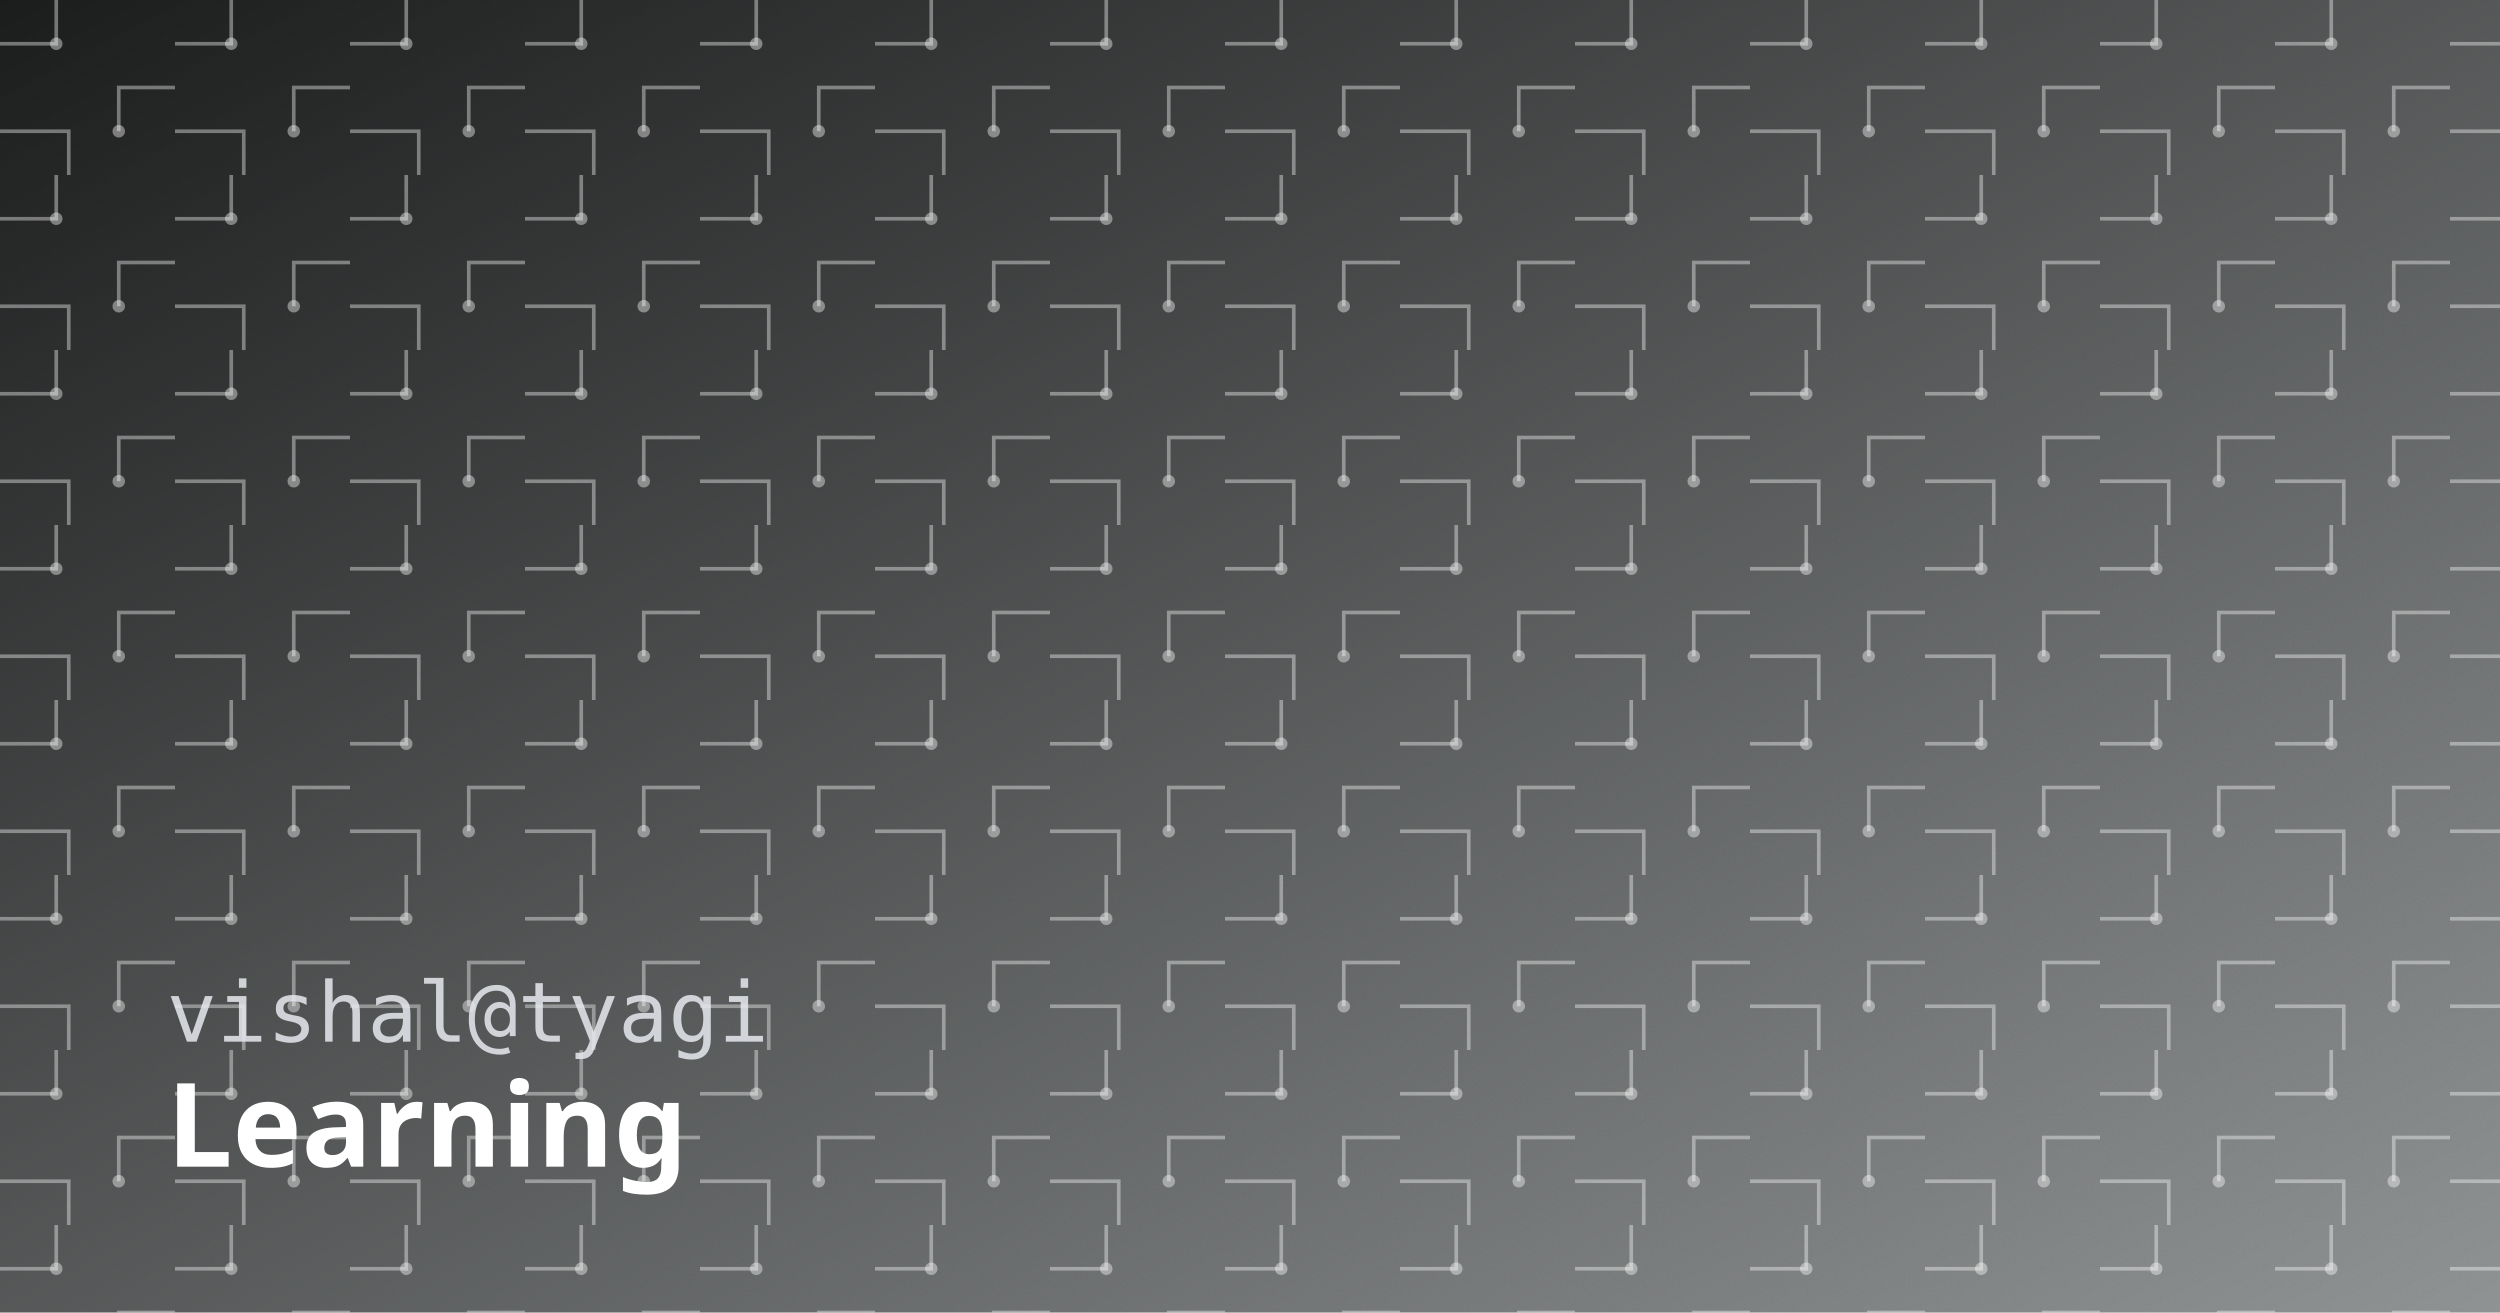
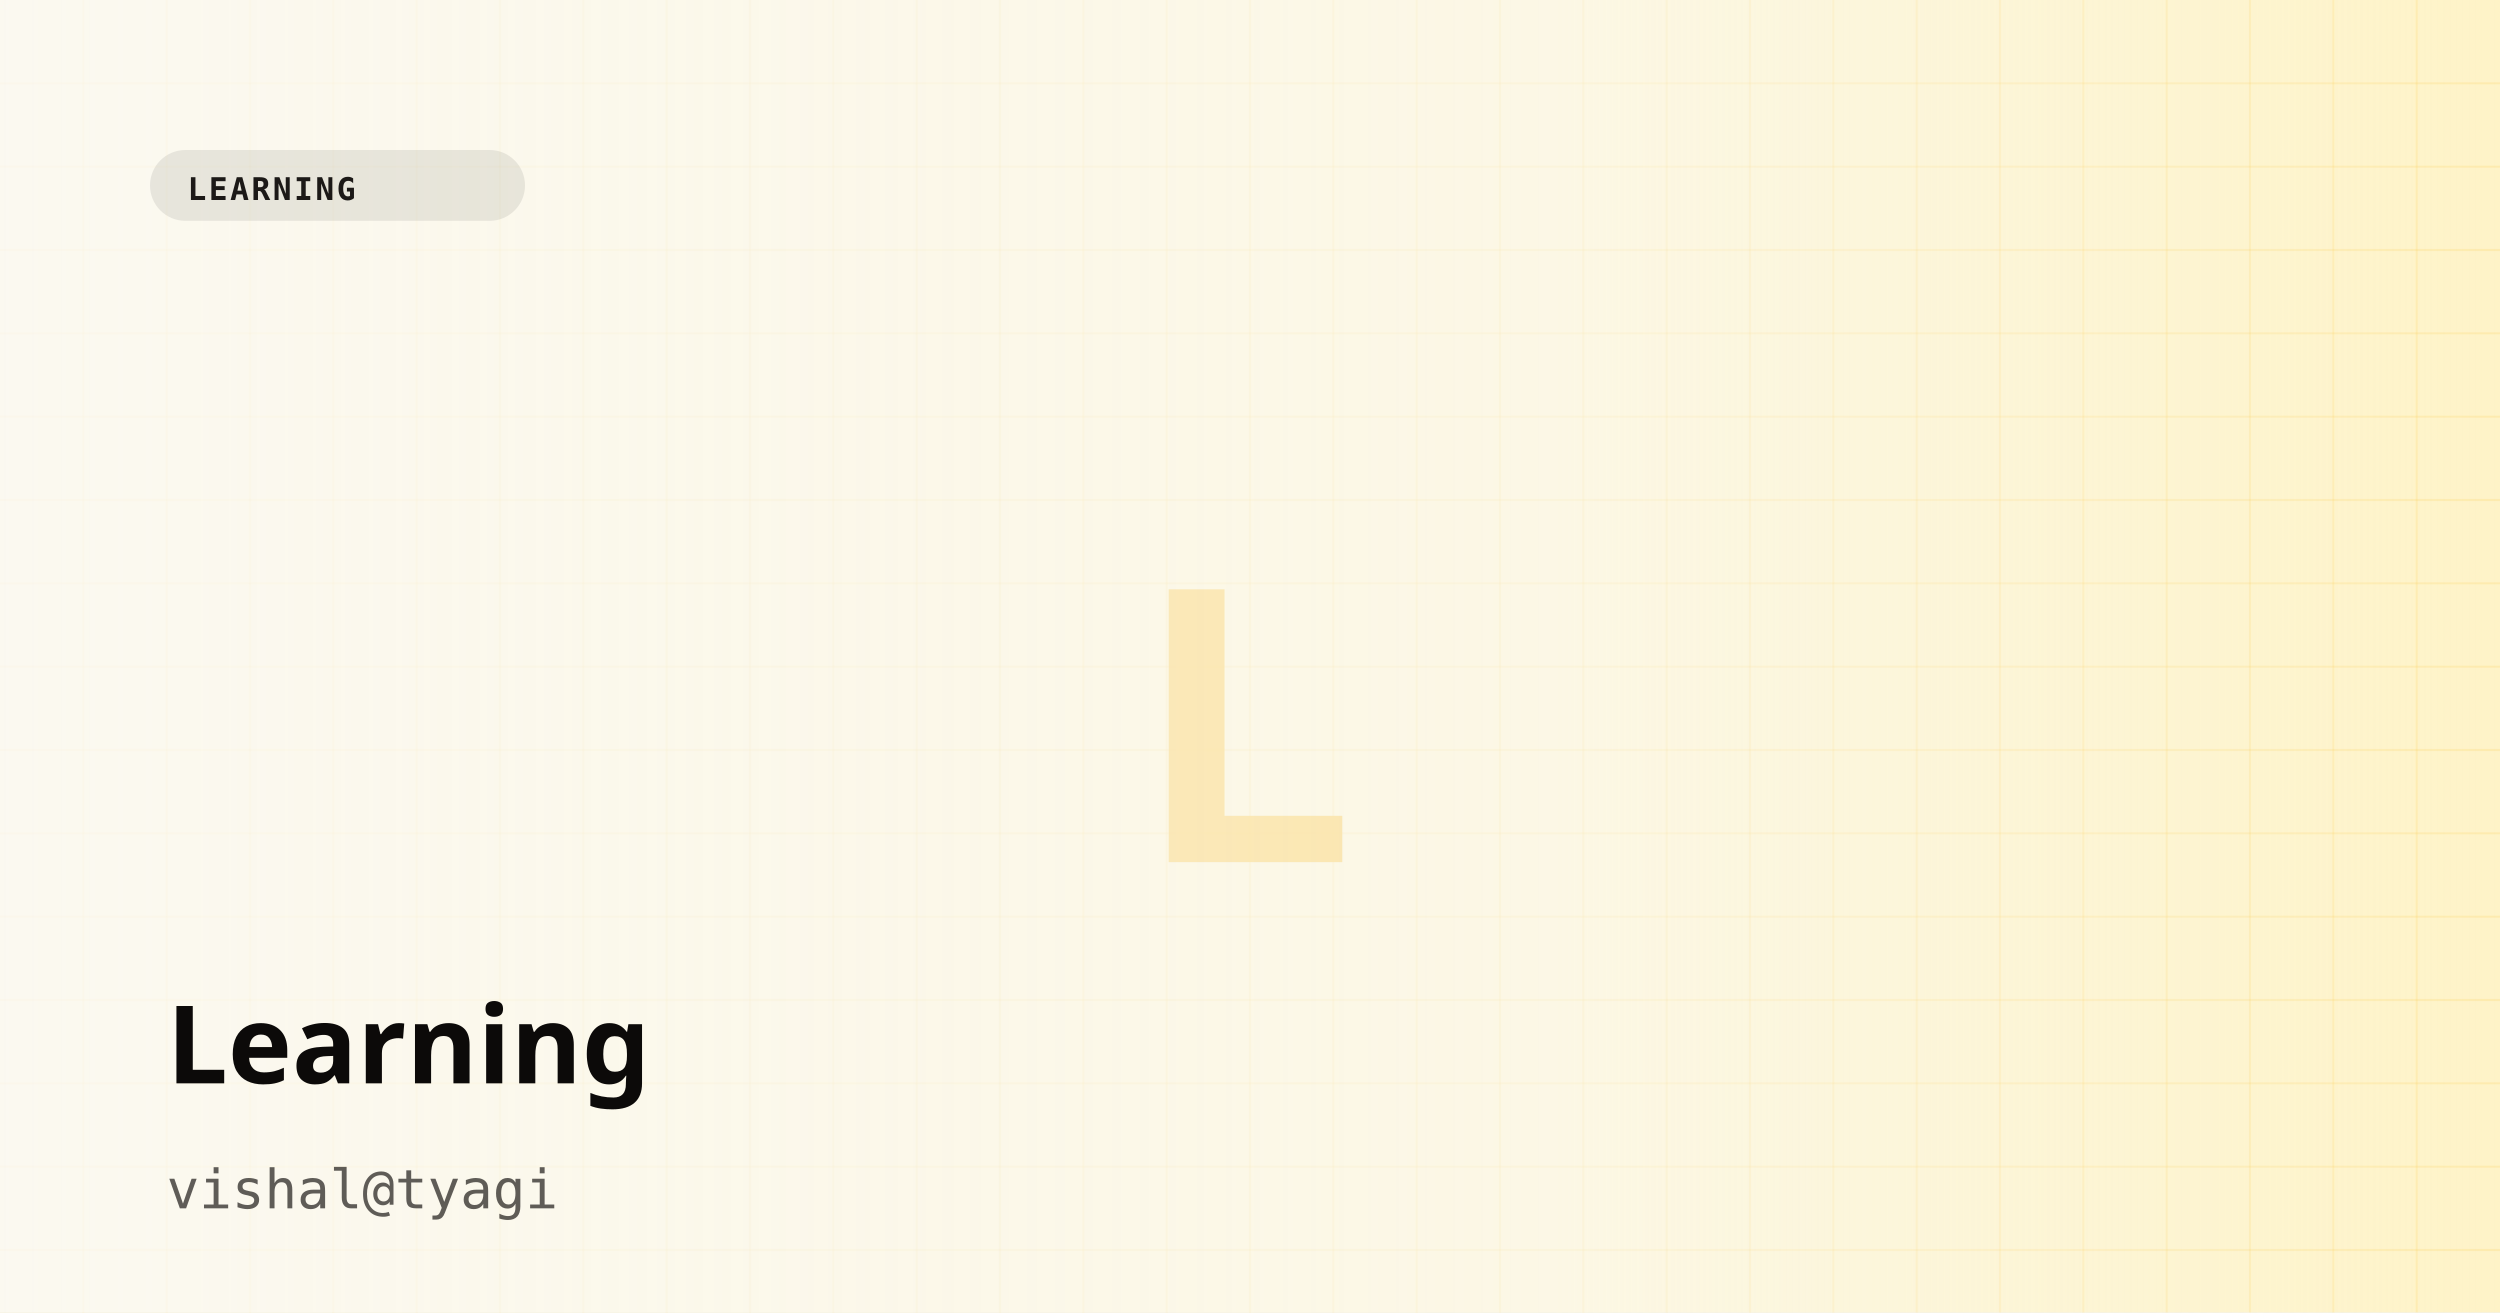
<svg xmlns="http://www.w3.org/2000/svg" width="1200" height="630" viewBox="0 0 1200 630">
  <defs>
-     <linearGradient id="learning-gradient" x1="0" y1="0" x2="1" y2="1">
-       <stop offset="0%" stop-color="#1b1c1c" />
-       <stop offset="100%" stop-color="#8e9192" />
+     <linearGradient id="learning-scrim" x1="0" y1="0" x2="1" y2="0">
+       <stop offset="0%" stop-color="#fafaf9" stop-opacity="0.82" />
+       <stop offset="62%" stop-color="#fafaf9" stop-opacity="0.6" />
+       <stop offset="100%" stop-color="#fafaf9" stop-opacity="0" />
    </linearGradient>
-     <pattern id="learning-pattern" width="84" height="84" patternUnits="userSpaceOnUse">
-       <path d="M0 21H27V0M84 42H57V63M0 63H33V84" fill="none" stroke="white" stroke-opacity="0.38" stroke-width="1.75" />
-       <circle cx="27" cy="21" r="3" fill="white" fill-opacity="0.4" />
-       <circle cx="57" cy="63" r="3" fill="white" fill-opacity="0.4" />
-     </pattern>
-     <filter id="learning-grain">
-       <feTurbulence type="fractalNoise" baseFrequency="0.9" numOctaves="2" stitchTiles="stitch" />
-     </filter>
  </defs>
-   <rect width="1200" height="630" fill="url(#learning-gradient)" />
-   <rect width="1200" height="630" fill="url(#learning-pattern)" />
-   <rect width="1200" height="630" filter="url(#learning-grain)" opacity="0.06" style="mix-blend-mode:overlay" />
-   <text x="80" y="500" font-family="monospace" font-size="40" fill="#e6e9ef" opacity="0.85">vishal@tyagi</text>
-   <text x="80" y="560" font-family="sans-serif" font-size="56" font-weight="700" fill="#ffffff">Learning</text>
+   <rect width="1200" height="630" fill="#fef3c7" />
+   <g>
+     <line x1="40" y1="0" x2="40" y2="630" stroke="#fbbf24" stroke-width="1" opacity="0.15" />
+     <line x1="80" y1="0" x2="80" y2="630" stroke="#fbbf24" stroke-width="1" opacity="0.15" />
+     <line x1="120" y1="0" x2="120" y2="630" stroke="#fbbf24" stroke-width="1" opacity="0.15" />
+     <line x1="160" y1="0" x2="160" y2="630" stroke="#fbbf24" stroke-width="1" opacity="0.15" />
+     <line x1="200" y1="0" x2="200" y2="630" stroke="#fbbf24" stroke-width="1" opacity="0.15" />
+     <line x1="240" y1="0" x2="240" y2="630" stroke="#fbbf24" stroke-width="1" opacity="0.15" />
+     <line x1="280" y1="0" x2="280" y2="630" stroke="#fbbf24" stroke-width="1" opacity="0.15" />
+     <line x1="320" y1="0" x2="320" y2="630" stroke="#fbbf24" stroke-width="1" opacity="0.15" />
+     <line x1="360" y1="0" x2="360" y2="630" stroke="#fbbf24" stroke-width="1" opacity="0.15" />
+     <line x1="400" y1="0" x2="400" y2="630" stroke="#fbbf24" stroke-width="1" opacity="0.15" />
+     <line x1="440" y1="0" x2="440" y2="630" stroke="#fbbf24" stroke-width="1" opacity="0.15" />
+     <line x1="480" y1="0" x2="480" y2="630" stroke="#fbbf24" stroke-width="1" opacity="0.15" />
+     <line x1="520" y1="0" x2="520" y2="630" stroke="#fbbf24" stroke-width="1" opacity="0.15" />
+     <line x1="560" y1="0" x2="560" y2="630" stroke="#fbbf24" stroke-width="1" opacity="0.15" />
+     <line x1="600" y1="0" x2="600" y2="630" stroke="#fbbf24" stroke-width="1" opacity="0.15" />
+     <line x1="640" y1="0" x2="640" y2="630" stroke="#fbbf24" stroke-width="1" opacity="0.15" />
+     <line x1="680" y1="0" x2="680" y2="630" stroke="#fbbf24" stroke-width="1" opacity="0.15" />
+     <line x1="720" y1="0" x2="720" y2="630" stroke="#fbbf24" stroke-width="1" opacity="0.15" />
+     <line x1="760" y1="0" x2="760" y2="630" stroke="#fbbf24" stroke-width="1" opacity="0.15" />
+     <line x1="800" y1="0" x2="800" y2="630" stroke="#fbbf24" stroke-width="1" opacity="0.15" />
+     <line x1="840" y1="0" x2="840" y2="630" stroke="#fbbf24" stroke-width="1" opacity="0.15" />
+     <line x1="880" y1="0" x2="880" y2="630" stroke="#fbbf24" stroke-width="1" opacity="0.15" />
+     <line x1="920" y1="0" x2="920" y2="630" stroke="#fbbf24" stroke-width="1" opacity="0.15" />
+     <line x1="960" y1="0" x2="960" y2="630" stroke="#fbbf24" stroke-width="1" opacity="0.15" />
+     <line x1="1000" y1="0" x2="1000" y2="630" stroke="#fbbf24" stroke-width="1" opacity="0.15" />
+     <line x1="1040" y1="0" x2="1040" y2="630" stroke="#fbbf24" stroke-width="1" opacity="0.15" />
+     <line x1="1080" y1="0" x2="1080" y2="630" stroke="#fbbf24" stroke-width="1" opacity="0.15" />
+     <line x1="1120" y1="0" x2="1120" y2="630" stroke="#fbbf24" stroke-width="1" opacity="0.15" />
+     <line x1="1160" y1="0" x2="1160" y2="630" stroke="#fbbf24" stroke-width="1" opacity="0.15" />
+     <line x1="0" y1="40" x2="1200" y2="40" stroke="#fbbf24" stroke-width="1" opacity="0.15" />
+     <line x1="0" y1="80" x2="1200" y2="80" stroke="#fbbf24" stroke-width="1" opacity="0.15" />
+     <line x1="0" y1="120" x2="1200" y2="120" stroke="#fbbf24" stroke-width="1" opacity="0.15" />
+     <line x1="0" y1="160" x2="1200" y2="160" stroke="#fbbf24" stroke-width="1" opacity="0.15" />
+     <line x1="0" y1="200" x2="1200" y2="200" stroke="#fbbf24" stroke-width="1" opacity="0.15" />
+     <line x1="0" y1="240" x2="1200" y2="240" stroke="#fbbf24" stroke-width="1" opacity="0.15" />
+     <line x1="0" y1="280" x2="1200" y2="280" stroke="#fbbf24" stroke-width="1" opacity="0.15" />
+     <line x1="0" y1="320" x2="1200" y2="320" stroke="#fbbf24" stroke-width="1" opacity="0.15" />
+     <line x1="0" y1="360" x2="1200" y2="360" stroke="#fbbf24" stroke-width="1" opacity="0.15" />
+     <line x1="0" y1="400" x2="1200" y2="400" stroke="#fbbf24" stroke-width="1" opacity="0.15" />
+     <line x1="0" y1="440" x2="1200" y2="440" stroke="#fbbf24" stroke-width="1" opacity="0.15" />
+     <line x1="0" y1="480" x2="1200" y2="480" stroke="#fbbf24" stroke-width="1" opacity="0.15" />
+     <line x1="0" y1="520" x2="1200" y2="520" stroke="#fbbf24" stroke-width="1" opacity="0.15" />
+     <line x1="0" y1="560" x2="1200" y2="560" stroke="#fbbf24" stroke-width="1" opacity="0.15" />
+     <line x1="0" y1="600" x2="1200" y2="600" stroke="#fbbf24" stroke-width="1" opacity="0.15" />
+   </g>
+   <text x="50%" y="55%" dominant-baseline="middle" text-anchor="middle" fill="#fbbf24" font-family="system-ui, -apple-system, sans-serif" font-size="180" font-weight="bold" opacity="0.85">L</text>
+   <rect width="1200" height="630" fill="url(#learning-scrim)" />
+   <rect x="72" y="72" width="180" height="34" rx="17" fill="#0c0a09" fill-opacity="0.08" />
+   <text x="90" y="96" font-family="monospace" font-size="15" font-weight="600" letter-spacing="0.08em" fill="#1c1917">LEARNING</text>
+   <text font-family="sans-serif" font-size="52" font-weight="700" fill="#0c0a09">
+     <tspan x="80" y="520">Learning</tspan>
+   </text>
+   <text x="80" y="580" font-family="monospace" font-size="26" fill="#1c1917" opacity="0.7">vishal@tyagi</text>
</svg>
